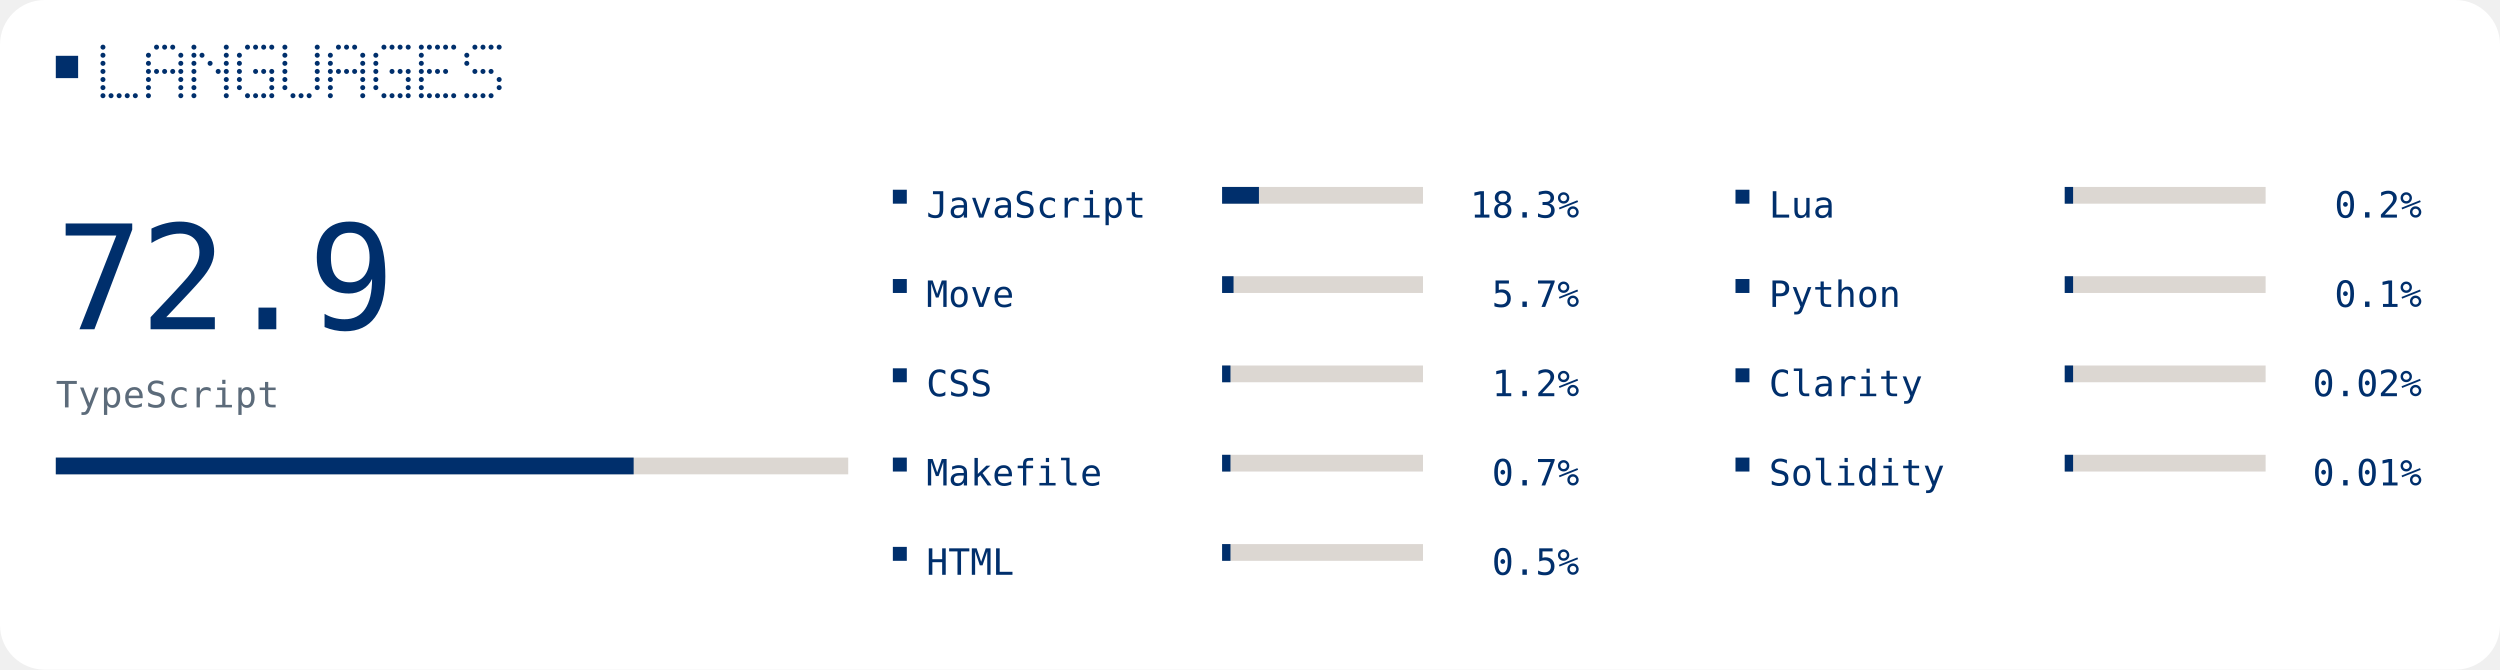
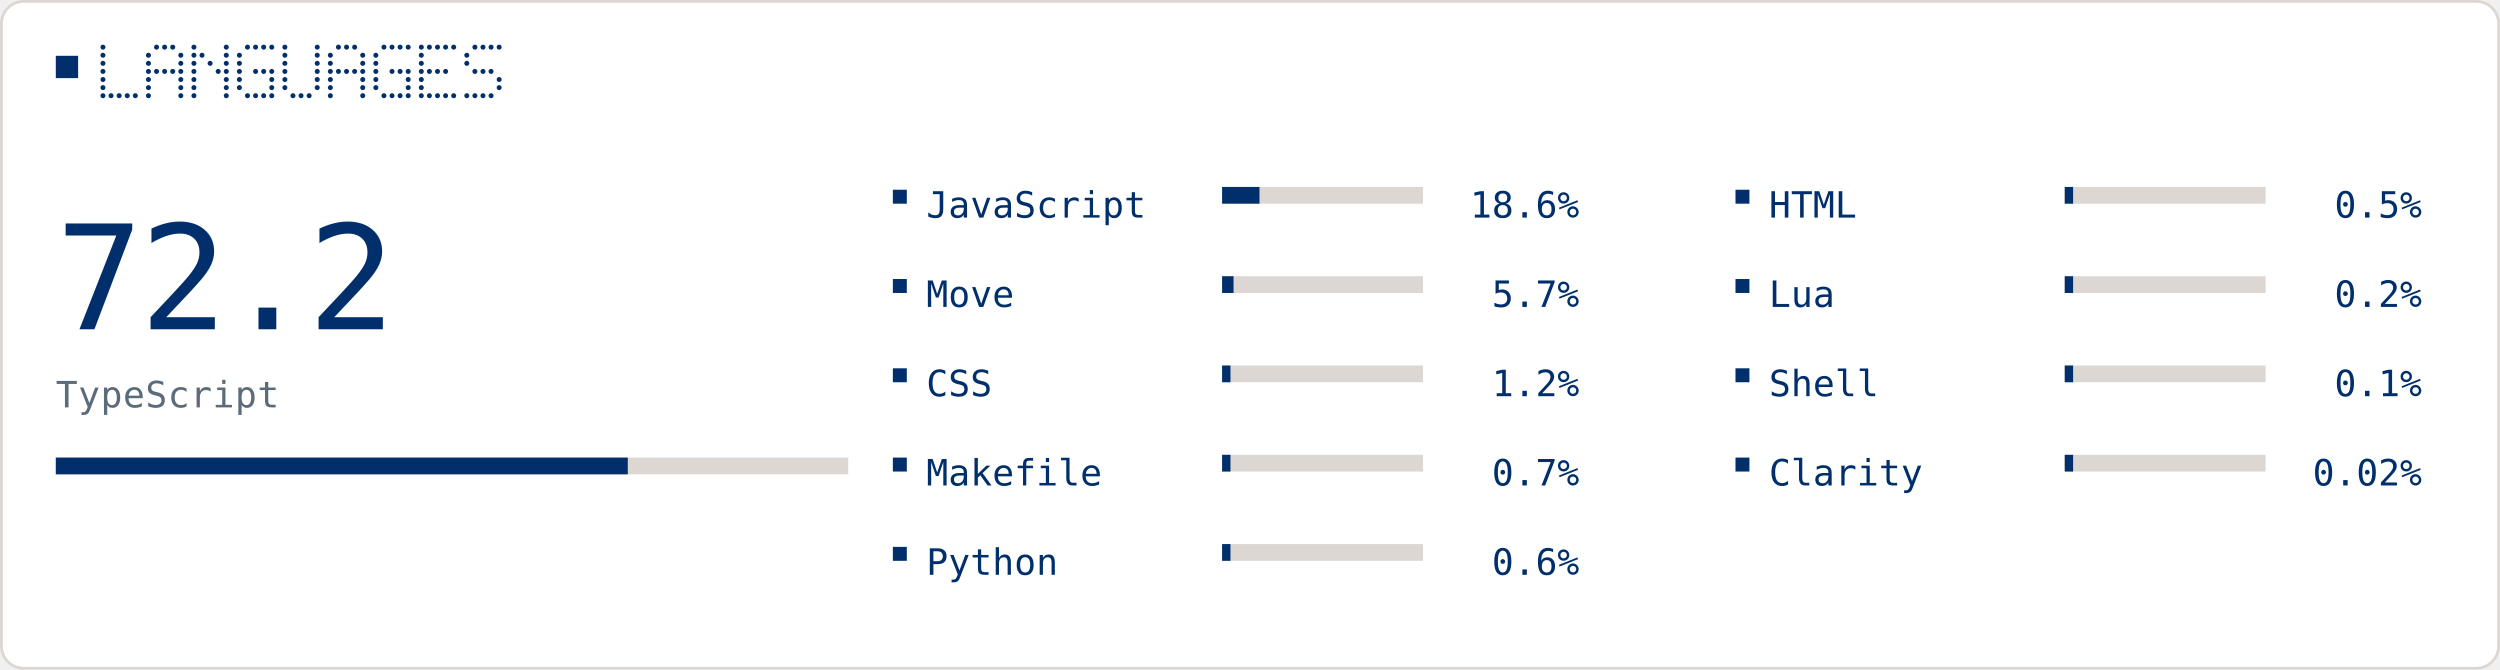
<svg xmlns="http://www.w3.org/2000/svg" width="896" height="240" viewBox="0 0 896 240" role="img">
-   <rect width="896" height="240" rx="16" fill="#FFFFFF" />
+   <rect x="0.5" y="0.5" width="895" height="239" rx="8" fill="#FFFFFF" stroke="#DCD7D2" />
  <rect x="20" y="20" width="8" height="8" fill="#002F6C" />
  <circle cx="36.9" cy="16.9" r="0.90" fill="#002F6C" />
  <circle cx="36.9" cy="19.8" r="0.90" fill="#002F6C" />
  <circle cx="36.9" cy="22.7" r="0.90" fill="#002F6C" />
  <circle cx="36.9" cy="25.6" r="0.90" fill="#002F6C" />
  <circle cx="36.9" cy="28.5" r="0.90" fill="#002F6C" />
  <circle cx="36.9" cy="31.4" r="0.90" fill="#002F6C" />
  <circle cx="36.9" cy="34.3" r="0.90" fill="#002F6C" />
  <circle cx="39.8" cy="34.3" r="0.90" fill="#002F6C" />
  <circle cx="42.7" cy="34.3" r="0.90" fill="#002F6C" />
  <circle cx="45.6" cy="34.3" r="0.90" fill="#002F6C" />
  <circle cx="48.5" cy="34.3" r="0.90" fill="#002F6C" />
  <circle cx="56.1" cy="16.9" r="0.90" fill="#002F6C" />
  <circle cx="59.0" cy="16.9" r="0.90" fill="#002F6C" />
  <circle cx="61.9" cy="16.9" r="0.90" fill="#002F6C" />
  <circle cx="53.2" cy="19.8" r="0.90" fill="#002F6C" />
  <circle cx="64.8" cy="19.8" r="0.90" fill="#002F6C" />
  <circle cx="53.2" cy="22.7" r="0.90" fill="#002F6C" />
  <circle cx="64.8" cy="22.7" r="0.90" fill="#002F6C" />
  <circle cx="53.2" cy="25.6" r="0.90" fill="#002F6C" />
  <circle cx="56.1" cy="25.6" r="0.90" fill="#002F6C" />
  <circle cx="59.0" cy="25.6" r="0.90" fill="#002F6C" />
  <circle cx="61.9" cy="25.6" r="0.90" fill="#002F6C" />
  <circle cx="64.8" cy="25.6" r="0.90" fill="#002F6C" />
  <circle cx="53.2" cy="28.5" r="0.90" fill="#002F6C" />
  <circle cx="64.8" cy="28.5" r="0.90" fill="#002F6C" />
  <circle cx="53.2" cy="31.4" r="0.90" fill="#002F6C" />
  <circle cx="64.8" cy="31.4" r="0.90" fill="#002F6C" />
  <circle cx="53.2" cy="34.3" r="0.90" fill="#002F6C" />
  <circle cx="64.8" cy="34.3" r="0.90" fill="#002F6C" />
  <circle cx="69.5" cy="16.9" r="0.90" fill="#002F6C" />
  <circle cx="81.1" cy="16.9" r="0.90" fill="#002F6C" />
  <circle cx="69.5" cy="19.8" r="0.90" fill="#002F6C" />
  <circle cx="72.4" cy="19.8" r="0.90" fill="#002F6C" />
  <circle cx="81.1" cy="19.8" r="0.90" fill="#002F6C" />
  <circle cx="69.5" cy="22.7" r="0.90" fill="#002F6C" />
  <circle cx="75.3" cy="22.7" r="0.90" fill="#002F6C" />
  <circle cx="81.1" cy="22.7" r="0.90" fill="#002F6C" />
  <circle cx="69.5" cy="25.6" r="0.90" fill="#002F6C" />
  <circle cx="78.2" cy="25.6" r="0.90" fill="#002F6C" />
  <circle cx="81.1" cy="25.6" r="0.90" fill="#002F6C" />
  <circle cx="69.5" cy="28.5" r="0.90" fill="#002F6C" />
  <circle cx="81.1" cy="28.5" r="0.90" fill="#002F6C" />
  <circle cx="69.5" cy="31.4" r="0.90" fill="#002F6C" />
  <circle cx="81.1" cy="31.4" r="0.90" fill="#002F6C" />
  <circle cx="69.5" cy="34.3" r="0.90" fill="#002F6C" />
  <circle cx="81.1" cy="34.3" r="0.90" fill="#002F6C" />
  <circle cx="88.7" cy="16.9" r="0.90" fill="#002F6C" />
  <circle cx="91.6" cy="16.9" r="0.90" fill="#002F6C" />
  <circle cx="94.5" cy="16.9" r="0.90" fill="#002F6C" />
  <circle cx="97.4" cy="16.9" r="0.90" fill="#002F6C" />
  <circle cx="85.8" cy="19.8" r="0.90" fill="#002F6C" />
  <circle cx="85.8" cy="22.7" r="0.90" fill="#002F6C" />
  <circle cx="85.8" cy="25.6" r="0.90" fill="#002F6C" />
  <circle cx="91.6" cy="25.6" r="0.90" fill="#002F6C" />
  <circle cx="94.5" cy="25.6" r="0.90" fill="#002F6C" />
  <circle cx="97.4" cy="25.6" r="0.90" fill="#002F6C" />
  <circle cx="85.8" cy="28.5" r="0.90" fill="#002F6C" />
  <circle cx="97.4" cy="28.5" r="0.90" fill="#002F6C" />
  <circle cx="85.8" cy="31.4" r="0.90" fill="#002F6C" />
  <circle cx="97.4" cy="31.4" r="0.90" fill="#002F6C" />
  <circle cx="88.7" cy="34.3" r="0.90" fill="#002F6C" />
  <circle cx="91.6" cy="34.3" r="0.90" fill="#002F6C" />
  <circle cx="94.5" cy="34.3" r="0.90" fill="#002F6C" />
  <circle cx="97.4" cy="34.3" r="0.90" fill="#002F6C" />
  <circle cx="102.1" cy="16.9" r="0.90" fill="#002F6C" />
  <circle cx="113.7" cy="16.9" r="0.90" fill="#002F6C" />
  <circle cx="102.1" cy="19.8" r="0.90" fill="#002F6C" />
  <circle cx="113.7" cy="19.8" r="0.90" fill="#002F6C" />
  <circle cx="102.1" cy="22.7" r="0.90" fill="#002F6C" />
  <circle cx="113.7" cy="22.7" r="0.90" fill="#002F6C" />
  <circle cx="102.1" cy="25.6" r="0.90" fill="#002F6C" />
  <circle cx="113.7" cy="25.6" r="0.90" fill="#002F6C" />
  <circle cx="102.1" cy="28.5" r="0.90" fill="#002F6C" />
  <circle cx="113.7" cy="28.5" r="0.90" fill="#002F6C" />
  <circle cx="102.1" cy="31.4" r="0.90" fill="#002F6C" />
  <circle cx="113.7" cy="31.4" r="0.90" fill="#002F6C" />
  <circle cx="105.0" cy="34.3" r="0.90" fill="#002F6C" />
  <circle cx="107.9" cy="34.3" r="0.90" fill="#002F6C" />
  <circle cx="110.8" cy="34.3" r="0.90" fill="#002F6C" />
  <circle cx="121.3" cy="16.9" r="0.90" fill="#002F6C" />
  <circle cx="124.2" cy="16.9" r="0.90" fill="#002F6C" />
  <circle cx="127.1" cy="16.9" r="0.90" fill="#002F6C" />
  <circle cx="118.4" cy="19.8" r="0.90" fill="#002F6C" />
  <circle cx="130.0" cy="19.8" r="0.90" fill="#002F6C" />
  <circle cx="118.4" cy="22.7" r="0.90" fill="#002F6C" />
  <circle cx="130.0" cy="22.7" r="0.90" fill="#002F6C" />
  <circle cx="118.4" cy="25.6" r="0.90" fill="#002F6C" />
  <circle cx="121.3" cy="25.6" r="0.90" fill="#002F6C" />
  <circle cx="124.2" cy="25.6" r="0.90" fill="#002F6C" />
  <circle cx="127.1" cy="25.6" r="0.90" fill="#002F6C" />
  <circle cx="130.0" cy="25.6" r="0.90" fill="#002F6C" />
  <circle cx="118.4" cy="28.5" r="0.90" fill="#002F6C" />
  <circle cx="130.0" cy="28.5" r="0.90" fill="#002F6C" />
  <circle cx="118.4" cy="31.4" r="0.90" fill="#002F6C" />
  <circle cx="130.0" cy="31.4" r="0.90" fill="#002F6C" />
  <circle cx="118.4" cy="34.3" r="0.90" fill="#002F6C" />
  <circle cx="130.0" cy="34.3" r="0.90" fill="#002F6C" />
  <circle cx="137.6" cy="16.9" r="0.90" fill="#002F6C" />
  <circle cx="140.5" cy="16.9" r="0.90" fill="#002F6C" />
  <circle cx="143.4" cy="16.9" r="0.90" fill="#002F6C" />
  <circle cx="146.3" cy="16.9" r="0.90" fill="#002F6C" />
  <circle cx="134.7" cy="19.8" r="0.90" fill="#002F6C" />
  <circle cx="134.7" cy="22.7" r="0.90" fill="#002F6C" />
  <circle cx="134.7" cy="25.6" r="0.90" fill="#002F6C" />
  <circle cx="140.5" cy="25.6" r="0.90" fill="#002F6C" />
  <circle cx="143.4" cy="25.6" r="0.90" fill="#002F6C" />
  <circle cx="146.3" cy="25.6" r="0.90" fill="#002F6C" />
  <circle cx="134.7" cy="28.5" r="0.90" fill="#002F6C" />
  <circle cx="146.3" cy="28.5" r="0.90" fill="#002F6C" />
  <circle cx="134.7" cy="31.4" r="0.90" fill="#002F6C" />
  <circle cx="146.3" cy="31.4" r="0.90" fill="#002F6C" />
  <circle cx="137.6" cy="34.3" r="0.90" fill="#002F6C" />
  <circle cx="140.5" cy="34.3" r="0.90" fill="#002F6C" />
  <circle cx="143.4" cy="34.3" r="0.90" fill="#002F6C" />
  <circle cx="146.3" cy="34.3" r="0.90" fill="#002F6C" />
  <circle cx="151.0" cy="16.9" r="0.90" fill="#002F6C" />
  <circle cx="153.9" cy="16.9" r="0.90" fill="#002F6C" />
  <circle cx="156.8" cy="16.9" r="0.90" fill="#002F6C" />
  <circle cx="159.7" cy="16.9" r="0.90" fill="#002F6C" />
  <circle cx="162.6" cy="16.9" r="0.90" fill="#002F6C" />
  <circle cx="151.0" cy="19.8" r="0.90" fill="#002F6C" />
  <circle cx="151.0" cy="22.7" r="0.90" fill="#002F6C" />
  <circle cx="151.0" cy="25.6" r="0.90" fill="#002F6C" />
  <circle cx="153.9" cy="25.6" r="0.90" fill="#002F6C" />
  <circle cx="156.8" cy="25.6" r="0.90" fill="#002F6C" />
  <circle cx="159.7" cy="25.6" r="0.90" fill="#002F6C" />
  <circle cx="151.0" cy="28.5" r="0.90" fill="#002F6C" />
  <circle cx="151.0" cy="31.4" r="0.90" fill="#002F6C" />
  <circle cx="151.0" cy="34.3" r="0.90" fill="#002F6C" />
  <circle cx="153.9" cy="34.3" r="0.90" fill="#002F6C" />
  <circle cx="156.8" cy="34.3" r="0.90" fill="#002F6C" />
  <circle cx="159.7" cy="34.3" r="0.90" fill="#002F6C" />
  <circle cx="162.6" cy="34.3" r="0.90" fill="#002F6C" />
  <circle cx="170.2" cy="16.9" r="0.90" fill="#002F6C" />
  <circle cx="173.1" cy="16.9" r="0.90" fill="#002F6C" />
  <circle cx="176.0" cy="16.9" r="0.90" fill="#002F6C" />
  <circle cx="178.9" cy="16.9" r="0.90" fill="#002F6C" />
  <circle cx="167.3" cy="19.8" r="0.90" fill="#002F6C" />
  <circle cx="167.3" cy="22.7" r="0.90" fill="#002F6C" />
  <circle cx="170.2" cy="25.6" r="0.90" fill="#002F6C" />
  <circle cx="173.1" cy="25.6" r="0.90" fill="#002F6C" />
  <circle cx="176.0" cy="25.6" r="0.90" fill="#002F6C" />
  <circle cx="178.9" cy="28.5" r="0.90" fill="#002F6C" />
  <circle cx="178.9" cy="31.4" r="0.90" fill="#002F6C" />
  <circle cx="167.3" cy="34.3" r="0.90" fill="#002F6C" />
  <circle cx="170.2" cy="34.3" r="0.90" fill="#002F6C" />
  <circle cx="173.1" cy="34.3" r="0.90" fill="#002F6C" />
  <circle cx="176.0" cy="34.3" r="0.90" fill="#002F6C" />
-   <text x="20" y="118" fill="#002F6C" text-anchor="start" font-family="ui-monospace, Geist Mono, monospace" font-size="52" letter-spacing="-1.2" dominant-baseline="auto">72.9</text>
+   <text x="20" y="118" fill="#002F6C" text-anchor="start" font-family="ui-monospace, Geist Mono, monospace" font-size="52" letter-spacing="-1.2" dominant-baseline="auto">72.2</text>
  <text x="20" y="146" fill="#5C6B7A" text-anchor="start" font-family="ui-monospace, Geist Mono, monospace" font-size="13" letter-spacing="0.2" dominant-baseline="auto">TypeScript</text>
  <rect x="20.0" y="164.0" width="284.0" height="6" fill="#DCD7D2" />
-   <rect x="20.0" y="164.0" width="207.1" height="6" fill="#002F6C" />
+   <rect x="20.0" y="164.0" width="205.0" height="6" fill="#002F6C" />
  <rect x="320.0" y="68" width="5" height="5" fill="#002F6C" />
  <text x="332.0" y="78" fill="#002F6C" text-anchor="start" font-family="ui-monospace, Geist Mono, monospace" font-size="13" letter-spacing="0.05" dominant-baseline="auto">JavaScript</text>
  <rect x="438.0" y="67.0" width="72.0" height="6" fill="#DCD7D2" />
-   <rect x="438.0" y="67.0" width="13.2" height="6" fill="#002F6C" />
-   <text x="566.0" y="78" fill="#002F6C" text-anchor="end" font-family="ui-monospace, Geist Mono, monospace" font-size="13" letter-spacing="0" dominant-baseline="auto">18.3%</text>
+   <rect x="438.0" y="67.0" width="13.4" height="6" fill="#002F6C" />
+   <text x="566.0" y="78" fill="#002F6C" text-anchor="end" font-family="ui-monospace, Geist Mono, monospace" font-size="13" letter-spacing="0" dominant-baseline="auto">18.6%</text>
  <rect x="320.0" y="100" width="5" height="5" fill="#002F6C" />
  <text x="332.0" y="110" fill="#002F6C" text-anchor="start" font-family="ui-monospace, Geist Mono, monospace" font-size="13" letter-spacing="0.05" dominant-baseline="auto">Move</text>
  <rect x="438.0" y="99.0" width="72.0" height="6" fill="#DCD7D2" />
  <rect x="438.0" y="99.0" width="4.1" height="6" fill="#002F6C" />
  <text x="566.0" y="110" fill="#002F6C" text-anchor="end" font-family="ui-monospace, Geist Mono, monospace" font-size="13" letter-spacing="0" dominant-baseline="auto">5.7%</text>
  <rect x="320.0" y="132" width="5" height="5" fill="#002F6C" />
  <text x="332.0" y="142" fill="#002F6C" text-anchor="start" font-family="ui-monospace, Geist Mono, monospace" font-size="13" letter-spacing="0.05" dominant-baseline="auto">CSS</text>
  <rect x="438.0" y="131.0" width="72.0" height="6" fill="#DCD7D2" />
  <rect x="438.0" y="131.0" width="3.0" height="6" fill="#002F6C" />
  <text x="566.0" y="142" fill="#002F6C" text-anchor="end" font-family="ui-monospace, Geist Mono, monospace" font-size="13" letter-spacing="0" dominant-baseline="auto">1.2%</text>
  <rect x="320.0" y="164" width="5" height="5" fill="#002F6C" />
  <text x="332.0" y="174" fill="#002F6C" text-anchor="start" font-family="ui-monospace, Geist Mono, monospace" font-size="13" letter-spacing="0.05" dominant-baseline="auto">Makefile</text>
  <rect x="438.0" y="163.0" width="72.0" height="6" fill="#DCD7D2" />
  <rect x="438.0" y="163.0" width="3.0" height="6" fill="#002F6C" />
  <text x="566.0" y="174" fill="#002F6C" text-anchor="end" font-family="ui-monospace, Geist Mono, monospace" font-size="13" letter-spacing="0" dominant-baseline="auto">0.7%</text>
  <rect x="320.0" y="196" width="5" height="5" fill="#002F6C" />
-   <text x="332.0" y="206" fill="#002F6C" text-anchor="start" font-family="ui-monospace, Geist Mono, monospace" font-size="13" letter-spacing="0.05" dominant-baseline="auto">HTML</text>
+   <text x="332.0" y="206" fill="#002F6C" text-anchor="start" font-family="ui-monospace, Geist Mono, monospace" font-size="13" letter-spacing="0.05" dominant-baseline="auto">Python</text>
  <rect x="438.0" y="195.0" width="72.0" height="6" fill="#DCD7D2" />
  <rect x="438.0" y="195.0" width="3.0" height="6" fill="#002F6C" />
-   <text x="566.0" y="206" fill="#002F6C" text-anchor="end" font-family="ui-monospace, Geist Mono, monospace" font-size="13" letter-spacing="0" dominant-baseline="auto">0.5%</text>
+   <text x="566.0" y="206" fill="#002F6C" text-anchor="end" font-family="ui-monospace, Geist Mono, monospace" font-size="13" letter-spacing="0" dominant-baseline="auto">0.6%</text>
  <rect x="622.0" y="68" width="5" height="5" fill="#002F6C" />
-   <text x="634.0" y="78" fill="#002F6C" text-anchor="start" font-family="ui-monospace, Geist Mono, monospace" font-size="13" letter-spacing="0.05" dominant-baseline="auto">Lua</text>
+   <text x="634.0" y="78" fill="#002F6C" text-anchor="start" font-family="ui-monospace, Geist Mono, monospace" font-size="13" letter-spacing="0.05" dominant-baseline="auto">HTML</text>
  <rect x="740.0" y="67.0" width="72.0" height="6" fill="#DCD7D2" />
  <rect x="740.0" y="67.0" width="3.0" height="6" fill="#002F6C" />
-   <text x="868.0" y="78" fill="#002F6C" text-anchor="end" font-family="ui-monospace, Geist Mono, monospace" font-size="13" letter-spacing="0" dominant-baseline="auto">0.2%</text>
+   <text x="868.0" y="78" fill="#002F6C" text-anchor="end" font-family="ui-monospace, Geist Mono, monospace" font-size="13" letter-spacing="0" dominant-baseline="auto">0.5%</text>
  <rect x="622.0" y="100" width="5" height="5" fill="#002F6C" />
-   <text x="634.0" y="110" fill="#002F6C" text-anchor="start" font-family="ui-monospace, Geist Mono, monospace" font-size="13" letter-spacing="0.05" dominant-baseline="auto">Python</text>
+   <text x="634.0" y="110" fill="#002F6C" text-anchor="start" font-family="ui-monospace, Geist Mono, monospace" font-size="13" letter-spacing="0.05" dominant-baseline="auto">Lua</text>
  <rect x="740.0" y="99.0" width="72.0" height="6" fill="#DCD7D2" />
  <rect x="740.0" y="99.0" width="3.0" height="6" fill="#002F6C" />
-   <text x="868.0" y="110" fill="#002F6C" text-anchor="end" font-family="ui-monospace, Geist Mono, monospace" font-size="13" letter-spacing="0" dominant-baseline="auto">0.1%</text>
+   <text x="868.0" y="110" fill="#002F6C" text-anchor="end" font-family="ui-monospace, Geist Mono, monospace" font-size="13" letter-spacing="0" dominant-baseline="auto">0.2%</text>
  <rect x="622.0" y="132" width="5" height="5" fill="#002F6C" />
-   <text x="634.0" y="142" fill="#002F6C" text-anchor="start" font-family="ui-monospace, Geist Mono, monospace" font-size="13" letter-spacing="0.05" dominant-baseline="auto">Clarity</text>
+   <text x="634.0" y="142" fill="#002F6C" text-anchor="start" font-family="ui-monospace, Geist Mono, monospace" font-size="13" letter-spacing="0.05" dominant-baseline="auto">Shell</text>
  <rect x="740.0" y="131.0" width="72.0" height="6" fill="#DCD7D2" />
  <rect x="740.0" y="131.0" width="3.0" height="6" fill="#002F6C" />
-   <text x="868.0" y="142" fill="#002F6C" text-anchor="end" font-family="ui-monospace, Geist Mono, monospace" font-size="13" letter-spacing="0" dominant-baseline="auto">0.02%</text>
+   <text x="868.0" y="142" fill="#002F6C" text-anchor="end" font-family="ui-monospace, Geist Mono, monospace" font-size="13" letter-spacing="0" dominant-baseline="auto">0.1%</text>
  <rect x="622.0" y="164" width="5" height="5" fill="#002F6C" />
-   <text x="634.0" y="174" fill="#002F6C" text-anchor="start" font-family="ui-monospace, Geist Mono, monospace" font-size="13" letter-spacing="0.05" dominant-baseline="auto">Solidity</text>
+   <text x="634.0" y="174" fill="#002F6C" text-anchor="start" font-family="ui-monospace, Geist Mono, monospace" font-size="13" letter-spacing="0.05" dominant-baseline="auto">Clarity</text>
  <rect x="740.0" y="163.0" width="72.0" height="6" fill="#DCD7D2" />
  <rect x="740.0" y="163.0" width="3.0" height="6" fill="#002F6C" />
-   <text x="868.0" y="174" fill="#002F6C" text-anchor="end" font-family="ui-monospace, Geist Mono, monospace" font-size="13" letter-spacing="0" dominant-baseline="auto">0.01%</text>
+   <text x="868.0" y="174" fill="#002F6C" text-anchor="end" font-family="ui-monospace, Geist Mono, monospace" font-size="13" letter-spacing="0" dominant-baseline="auto">0.02%</text>
</svg>
